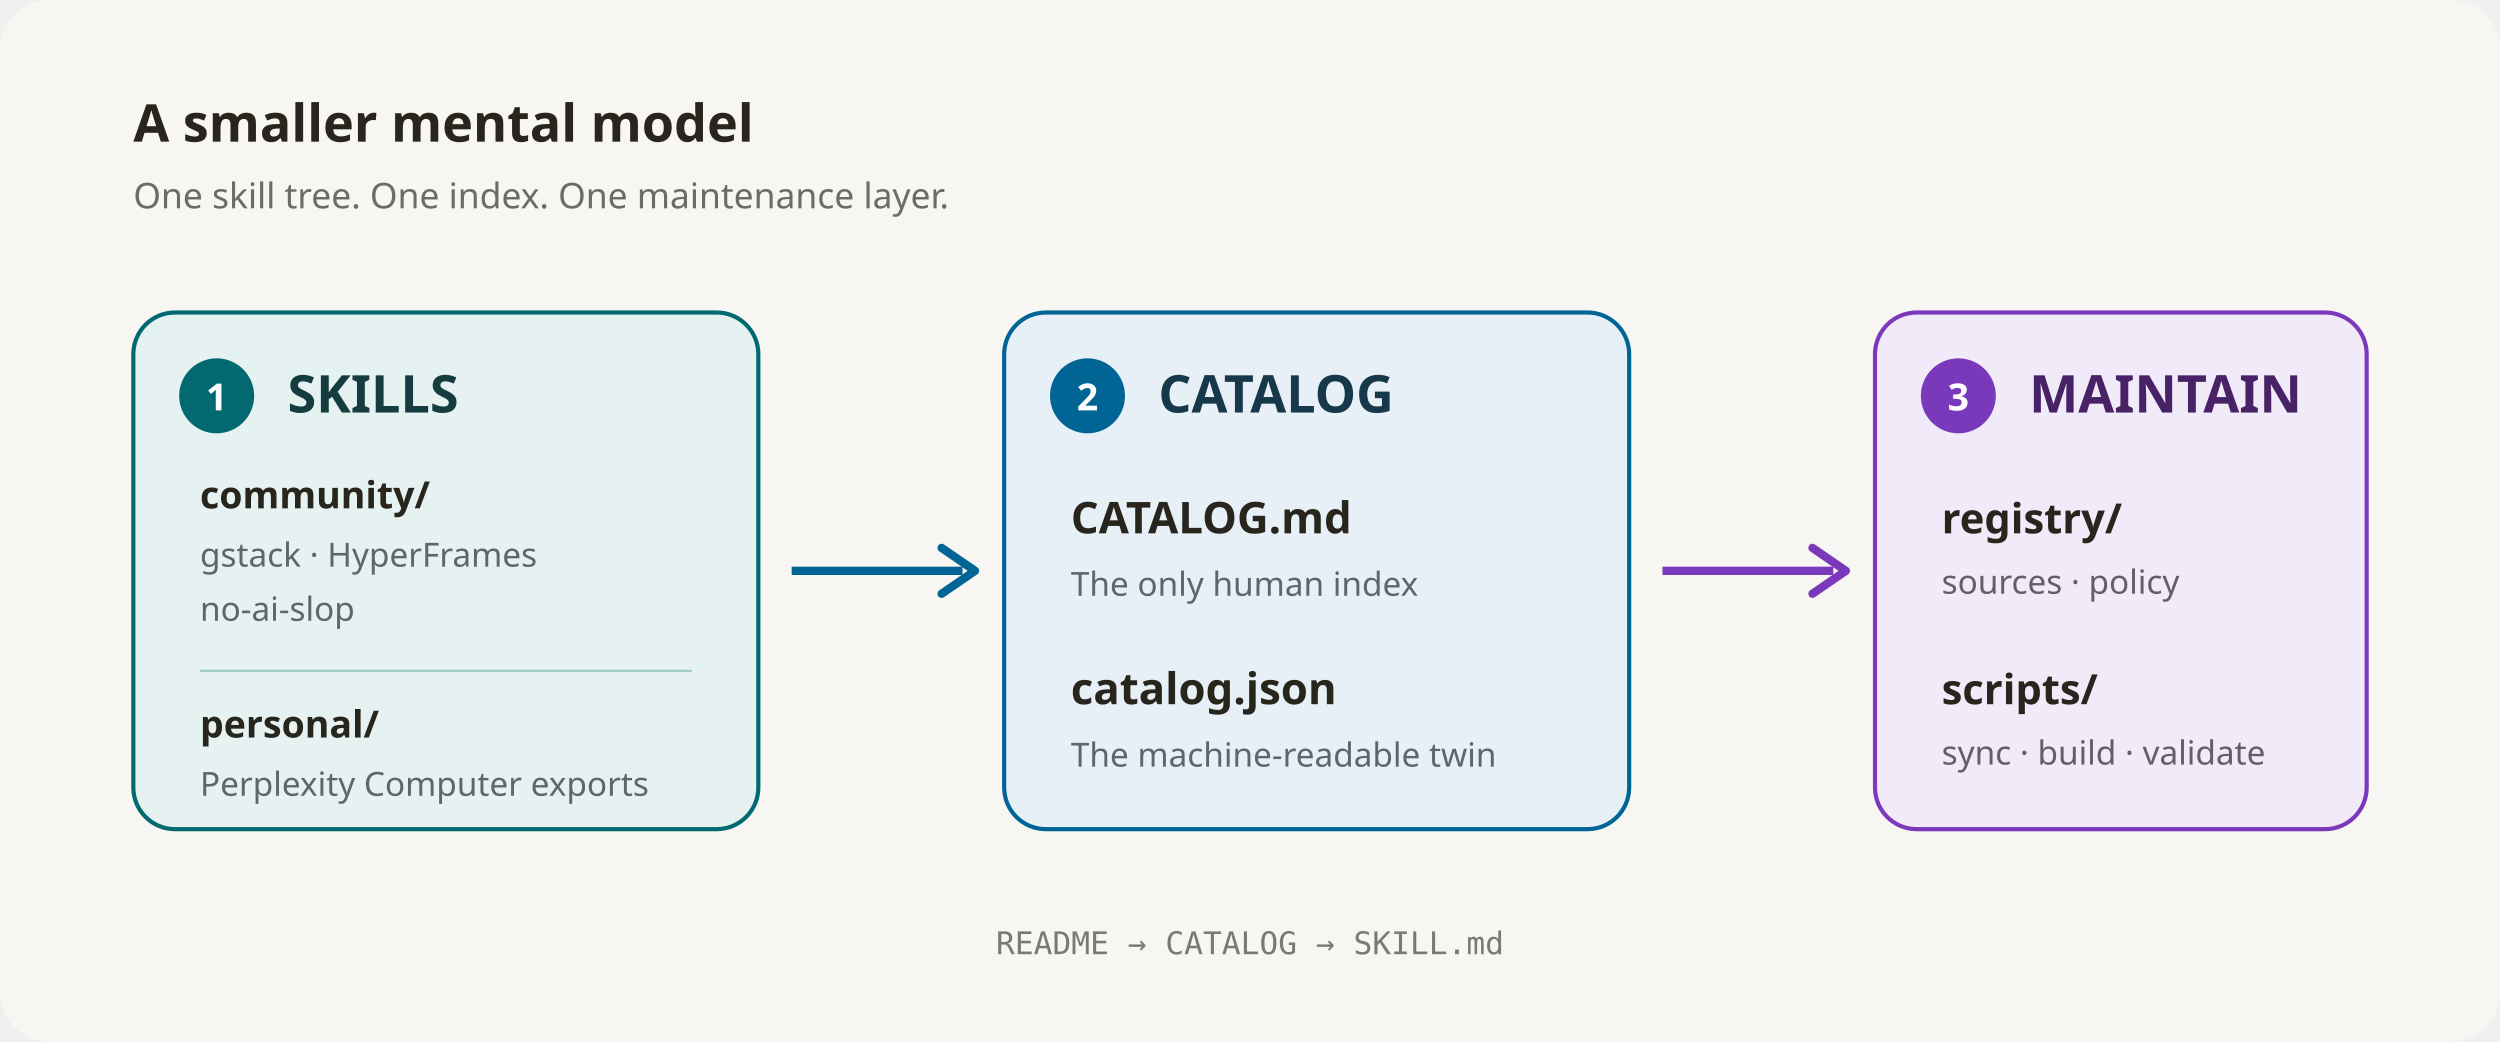
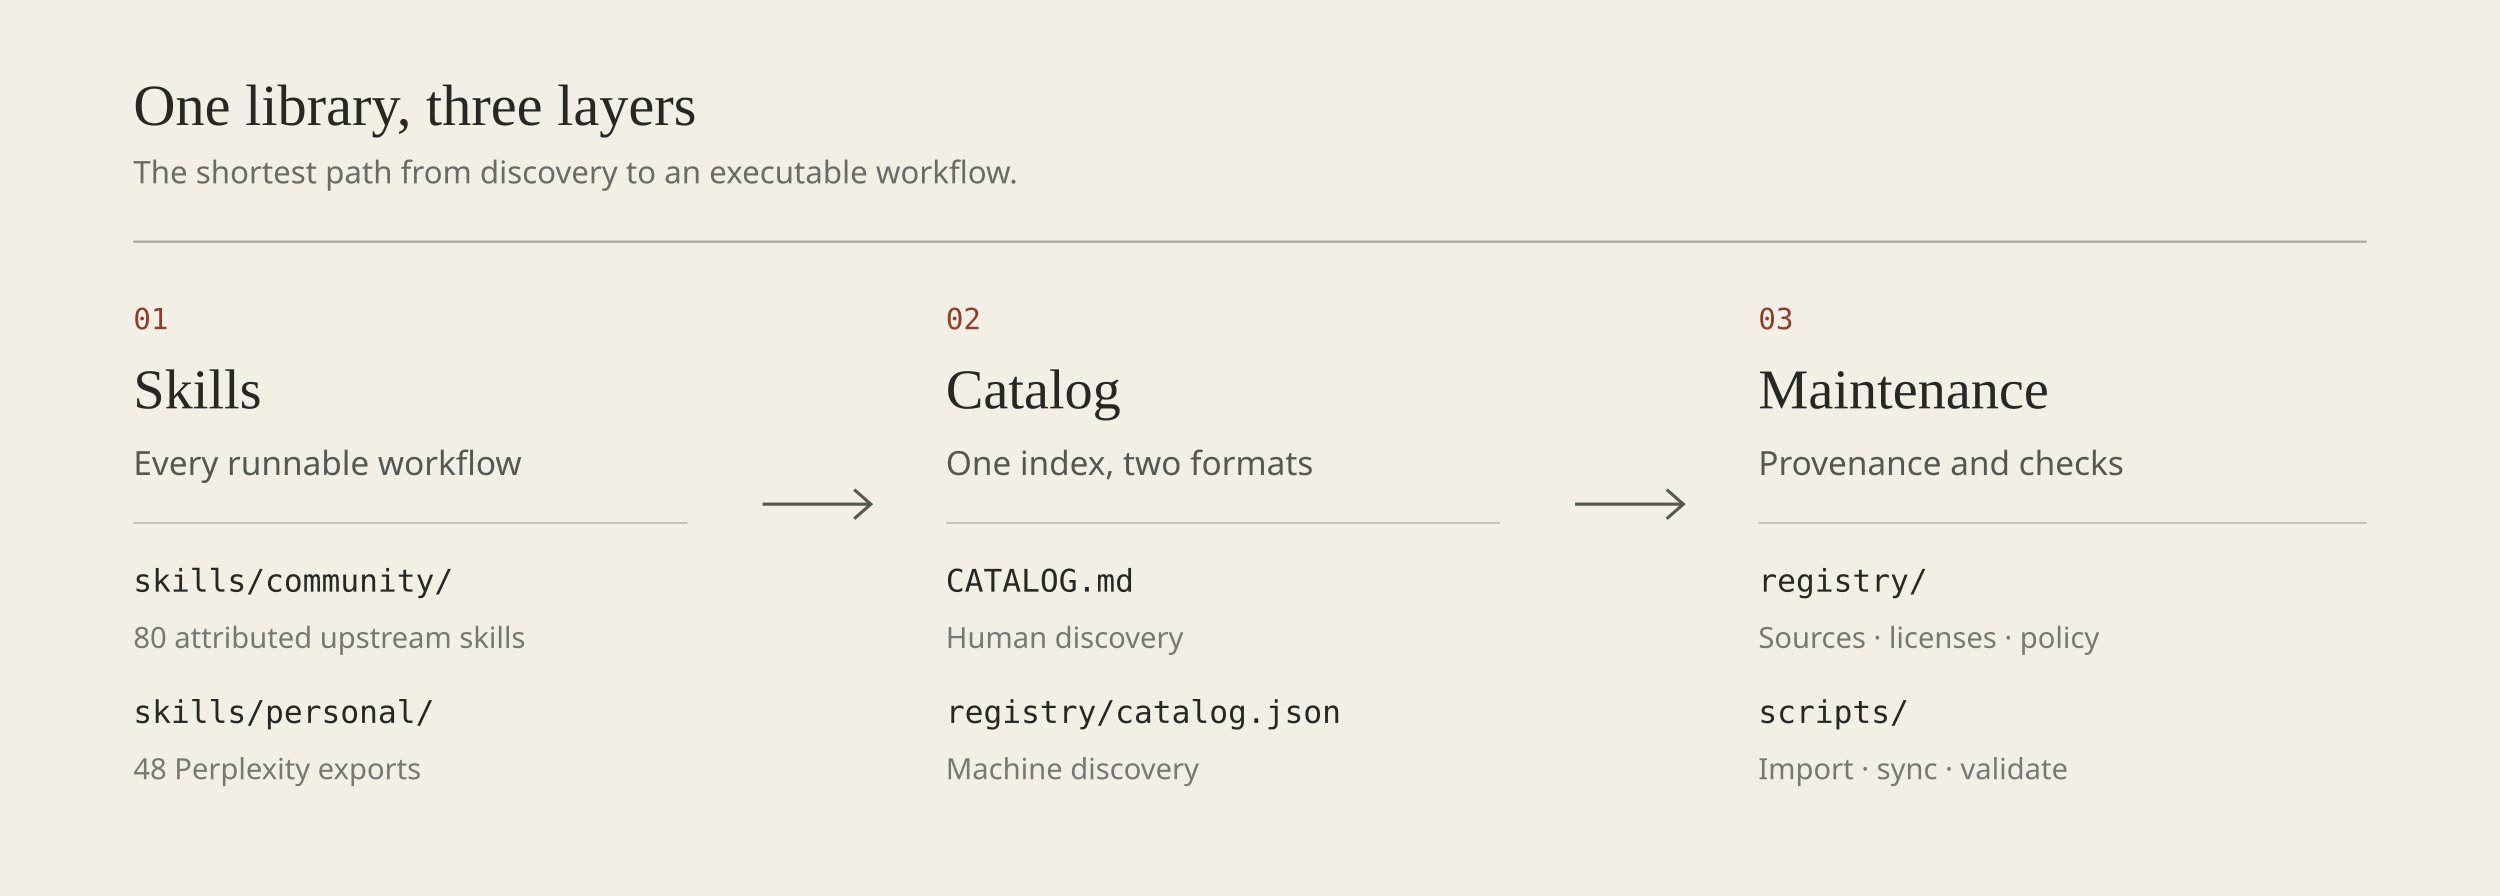
- <svg xmlns="http://www.w3.org/2000/svg" width="1200" height="500" viewBox="0 0 1200 500" role="img">
-   <rect width="1200" height="500" rx="24" fill="#F7F6F2" />
-   <text x="64" y="68" fill="#28251D" font-family="ui-sans-serif, system-ui, sans-serif" font-size="25" font-weight="750">A smaller mental model</text>
-   <text x="64" y="100" fill="#6D6B66" font-family="ui-sans-serif, system-ui, sans-serif" font-size="17">One skill tree. One index. One maintenance layer.</text>
+ <svg xmlns="http://www.w3.org/2000/svg" width="1200" height="430" viewBox="0 0 1200 430" role="img">
+   <rect width="1200" height="430" fill="#F3EFE5" />
+   <text x="64" y="60" fill="#272826" font-family="Georgia, Times New Roman, serif" font-size="28">One library, three layers</text>
+   <text x="64" y="88" fill="#6A6B67" font-family="ui-sans-serif, system-ui, sans-serif" font-size="15">The shortest path from discovery to an executable workflow.</text>
+   <line x1="64" y1="116" x2="1136" y2="116" stroke="#A7A49C" stroke-width="1" />
  <g font-family="ui-sans-serif, system-ui, sans-serif">
-     <rect x="64" y="150" width="300" height="248" rx="20" fill="#E5F2F1" stroke="#01696F" stroke-width="2" />
-     <circle cx="104" cy="190" r="18" fill="#01696F" />
-     <text x="104" y="197" text-anchor="middle" fill="#FFF" font-size="18" font-weight="750">1</text>
-     <text x="138" y="198" fill="#153D40" font-size="25" font-weight="750">SKILLS</text>
-     <text x="96" y="244" fill="#28251D" font-size="18" font-weight="700">community/</text>
-     <text x="96" y="272" fill="#5D6765" font-size="16">gstack · HyperFrames</text>
-     <text x="96" y="298" fill="#5D6765" font-size="16">no-ai-slop</text>
-     <line x1="96" y1="322" x2="332" y2="322" stroke="#9BC7C4" />
-     <text x="96" y="354" fill="#28251D" font-size="18" font-weight="700">personal/</text>
-     <text x="96" y="382" fill="#5D6765" font-size="16">Perplexity Computer exports</text>
-     <path d="M380 274h82" fill="none" stroke="#006494" stroke-width="4" />
-     <path d="M452 263l16 11-16 11" fill="none" stroke="#006494" stroke-width="4" stroke-linecap="round" stroke-linejoin="round" />
-     <rect x="482" y="150" width="300" height="248" rx="20" fill="#E8F0F7" stroke="#006494" stroke-width="2" />
-     <circle cx="522" cy="190" r="18" fill="#006494" />
-     <text x="522" y="197" text-anchor="middle" fill="#FFF" font-size="18" font-weight="750">2</text>
-     <text x="556" y="198" fill="#17384B" font-size="25" font-weight="750">CATALOG</text>
-     <text x="514" y="256" fill="#28251D" font-size="21" font-weight="700">CATALOG.md</text>
-     <text x="514" y="286" fill="#5D6670" font-size="16">The only human index</text>
-     <text x="514" y="338" fill="#28251D" font-size="21" font-weight="700">catalog.json</text>
-     <text x="514" y="368" fill="#5D6670" font-size="16">The machine-readable twin</text>
-     <path d="M798 274h82" fill="none" stroke="#7A39BB" stroke-width="4" />
-     <path d="M870 263l16 11-16 11" fill="none" stroke="#7A39BB" stroke-width="4" stroke-linecap="round" stroke-linejoin="round" />
-     <rect x="900" y="150" width="236" height="248" rx="20" fill="#F1EAF8" stroke="#7A39BB" stroke-width="2" />
-     <circle cx="940" cy="190" r="18" fill="#7A39BB" />
-     <text x="940" y="197" text-anchor="middle" fill="#FFF" font-size="18" font-weight="750">3</text>
-     <text x="974" y="198" fill="#472267" font-size="25" font-weight="750">MAINTAIN</text>
-     <text x="932" y="256" fill="#28251D" font-size="20" font-weight="700">registry/</text>
-     <text x="932" y="285" fill="#665C6D" font-size="16">sources · policy</text>
-     <text x="932" y="338" fill="#28251D" font-size="20" font-weight="700">scripts/</text>
-     <text x="932" y="367" fill="#665C6D" font-size="16">sync · build · validate</text>
+     <text x="64" y="158" fill="#8C3F2B" font-family="ui-monospace, SFMono-Regular, Menlo, monospace" font-size="14">01</text>
+     <text x="64" y="196" fill="#272826" font-family="Georgia, Times New Roman, serif" font-size="27">Skills</text>
+     <text x="64" y="228" fill="#555753" font-size="16">Every runnable workflow</text>
+     <line x1="64" y1="251" x2="330" y2="251" stroke="#C9C4B9" />
+     <text x="64" y="284" fill="#272826" font-family="ui-monospace, SFMono-Regular, Menlo, monospace" font-size="15">skills/community/</text>
+     <text x="64" y="311" fill="#777873" font-size="14">80 attributed upstream skills</text>
+     <text x="64" y="347" fill="#272826" font-family="ui-monospace, SFMono-Regular, Menlo, monospace" font-size="15">skills/personal/</text>
+     <text x="64" y="374" fill="#777873" font-size="14">48 Perplexity exports</text>
+     <line x1="366" y1="242" x2="418" y2="242" stroke="#555753" stroke-width="1.5" />
+     <path d="M410 235l8 7-8 7" fill="none" stroke="#555753" stroke-width="1.5" />
+     <text x="454" y="158" fill="#8C3F2B" font-family="ui-monospace, SFMono-Regular, Menlo, monospace" font-size="14">02</text>
+     <text x="454" y="196" fill="#272826" font-family="Georgia, Times New Roman, serif" font-size="27">Catalog</text>
+     <text x="454" y="228" fill="#555753" font-size="16">One index, two formats</text>
+     <line x1="454" y1="251" x2="720" y2="251" stroke="#C9C4B9" />
+     <text x="454" y="284" fill="#272826" font-family="ui-monospace, SFMono-Regular, Menlo, monospace" font-size="15">CATALOG.md</text>
+     <text x="454" y="311" fill="#777873" font-size="14">Human discovery</text>
+     <text x="454" y="347" fill="#272826" font-family="ui-monospace, SFMono-Regular, Menlo, monospace" font-size="15">registry/catalog.json</text>
+     <text x="454" y="374" fill="#777873" font-size="14">Machine discovery</text>
+     <line x1="756" y1="242" x2="808" y2="242" stroke="#555753" stroke-width="1.5" />
+     <path d="M800 235l8 7-8 7" fill="none" stroke="#555753" stroke-width="1.5" />
+     <text x="844" y="158" fill="#8C3F2B" font-family="ui-monospace, SFMono-Regular, Menlo, monospace" font-size="14">03</text>
+     <text x="844" y="196" fill="#272826" font-family="Georgia, Times New Roman, serif" font-size="27">Maintenance</text>
+     <text x="844" y="228" fill="#555753" font-size="16">Provenance and checks</text>
+     <line x1="844" y1="251" x2="1136" y2="251" stroke="#C9C4B9" />
+     <text x="844" y="284" fill="#272826" font-family="ui-monospace, SFMono-Regular, Menlo, monospace" font-size="15">registry/</text>
+     <text x="844" y="311" fill="#777873" font-size="14">Sources · licenses · policy</text>
+     <text x="844" y="347" fill="#272826" font-family="ui-monospace, SFMono-Regular, Menlo, monospace" font-size="15">scripts/</text>
+     <text x="844" y="374" fill="#777873" font-size="14">Import · sync · validate</text>
  </g>
-   <text x="600" y="458" text-anchor="middle" fill="#7A7974" font-family="ui-monospace, SFMono-Regular, Menlo, monospace" font-size="15">README → CATALOG → SKILL.md</text>
</svg>
